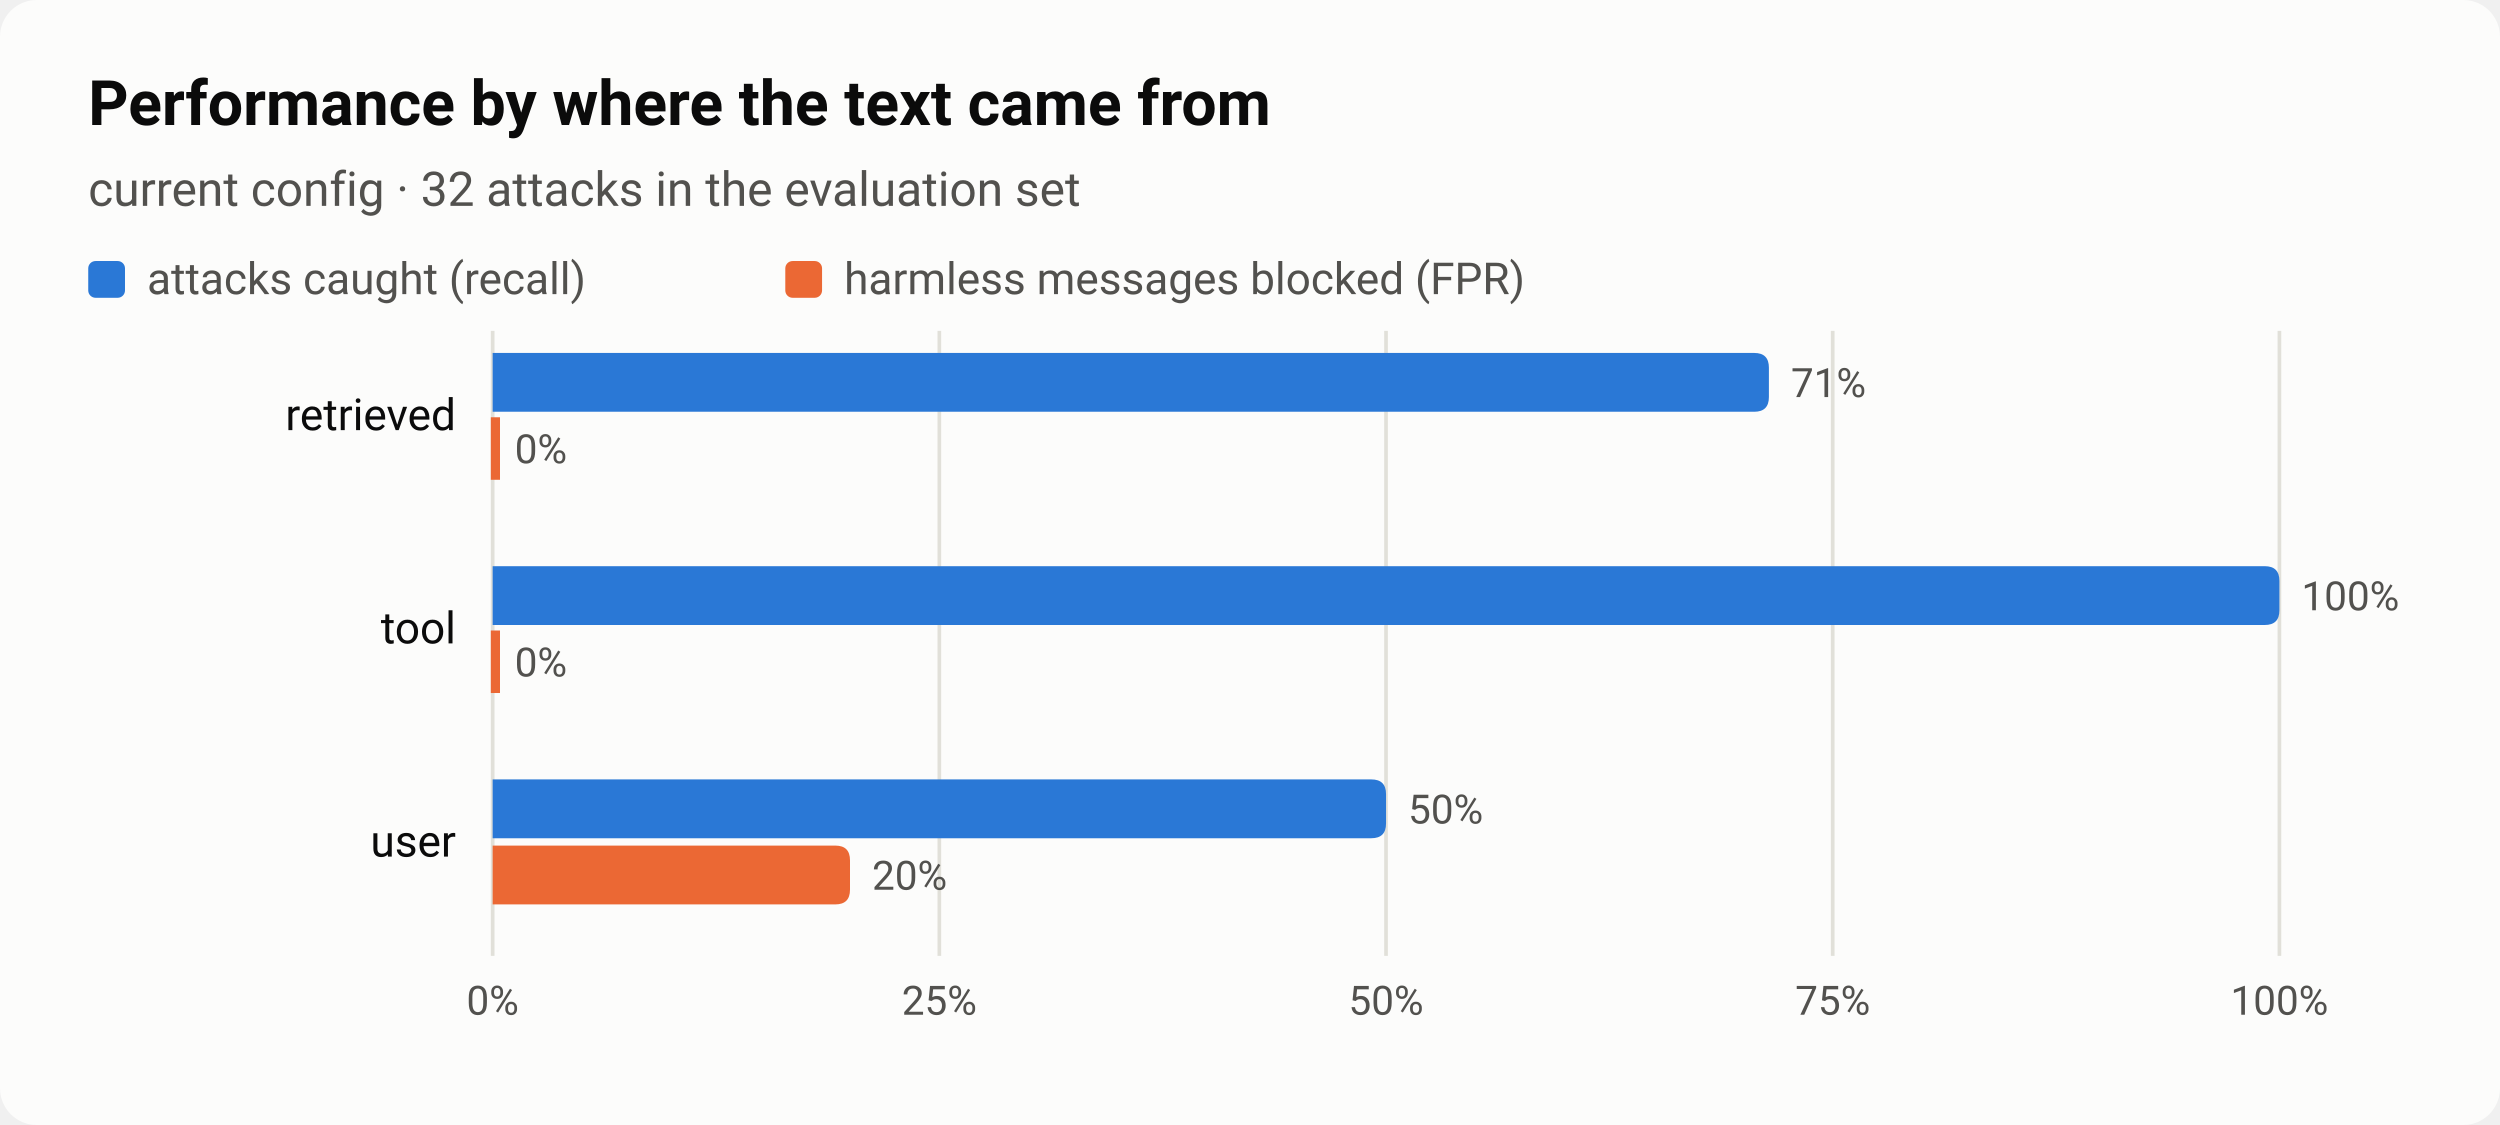
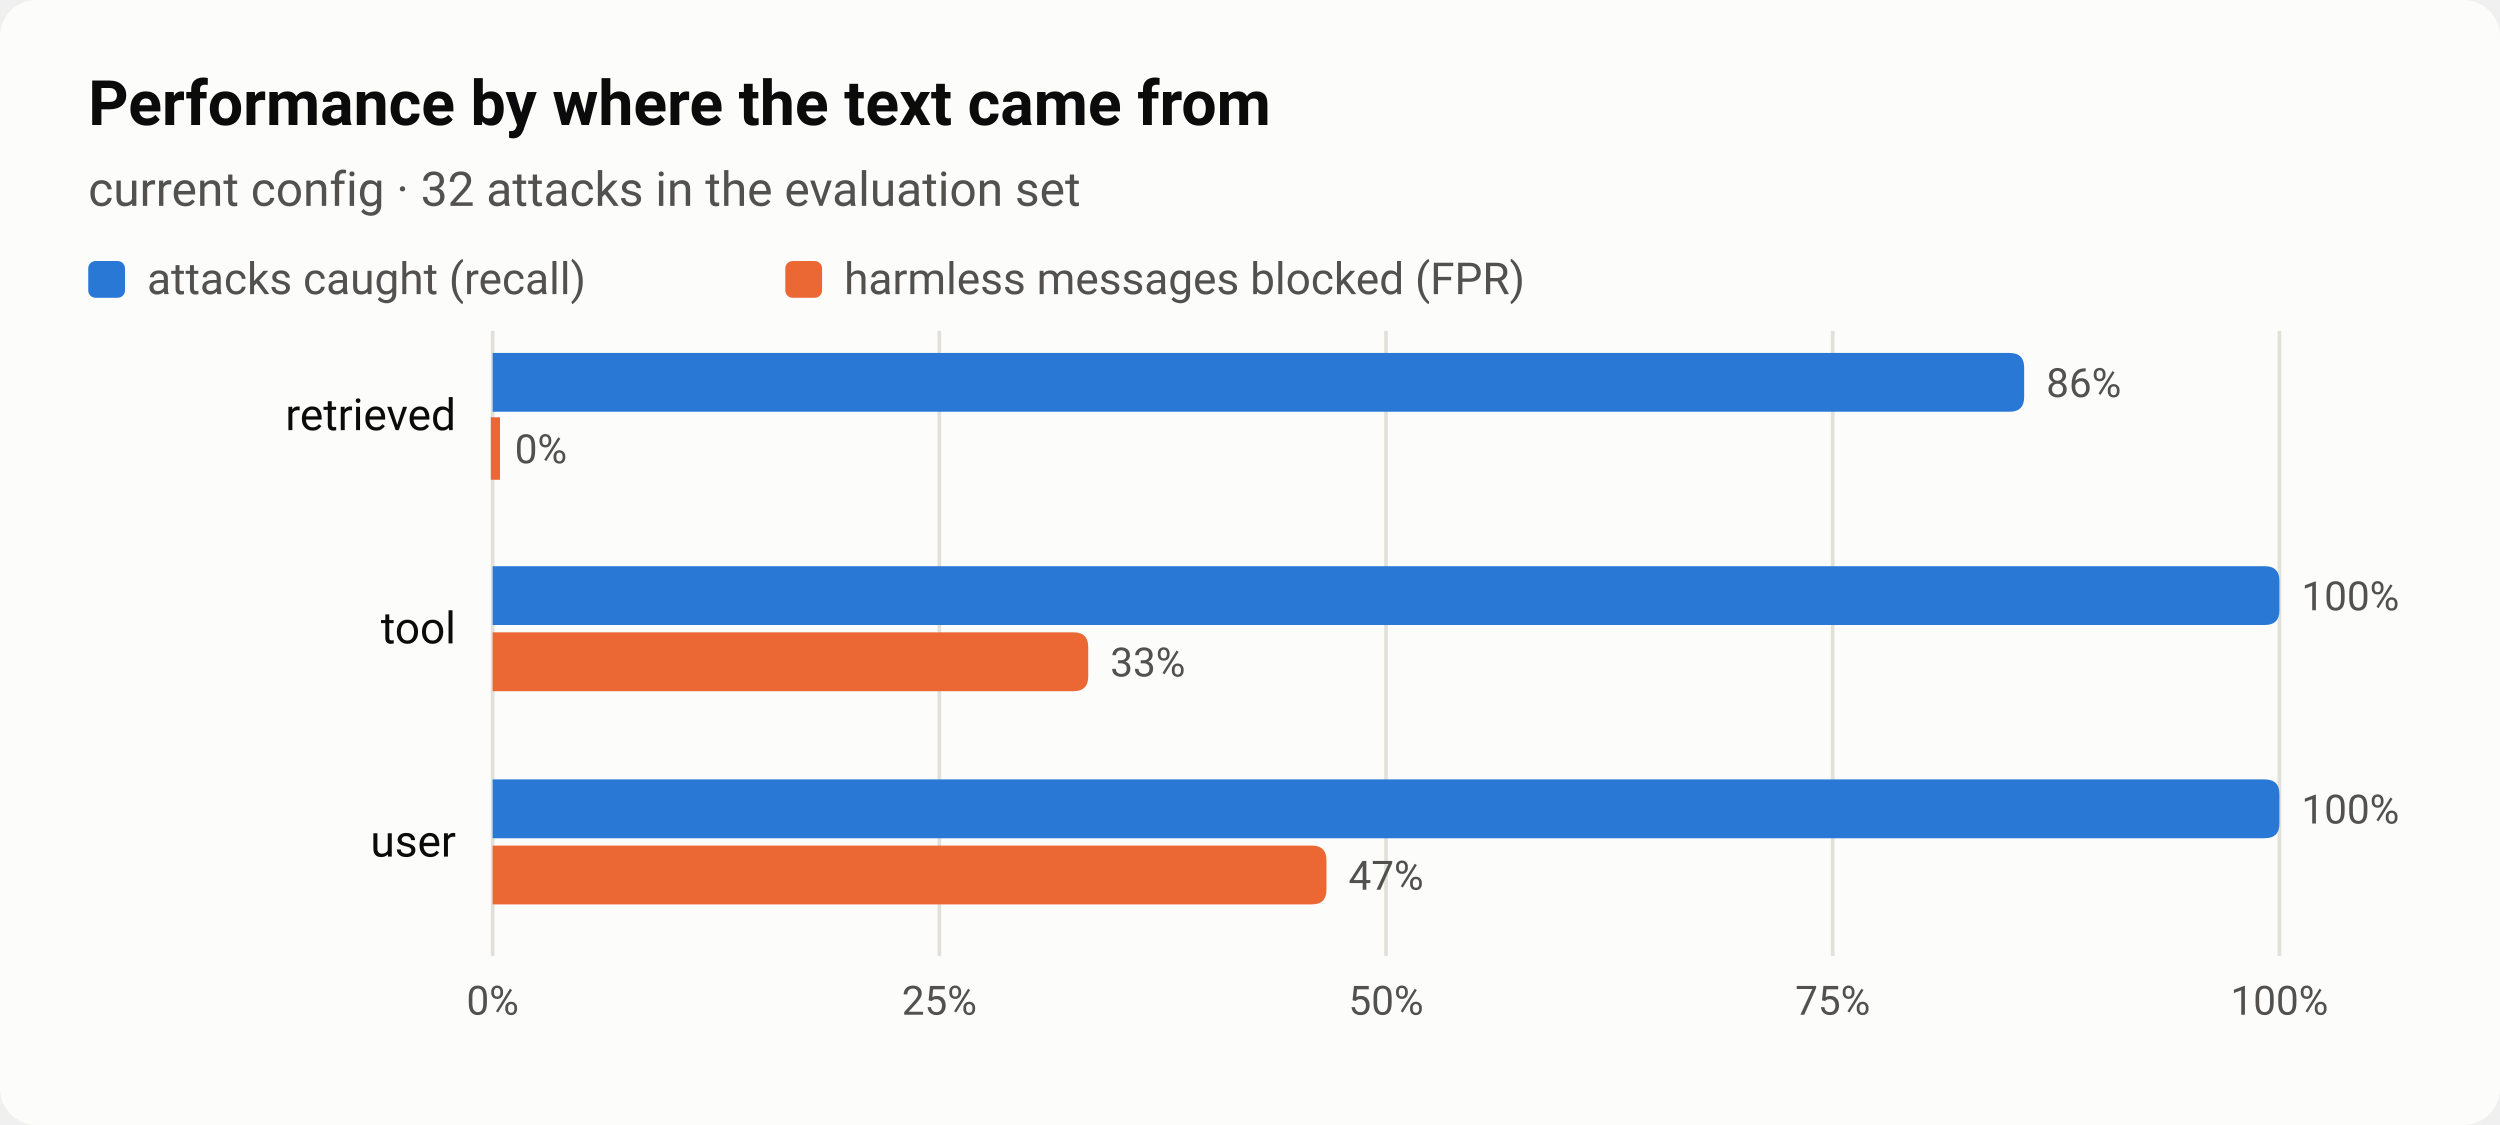
<svg xmlns="http://www.w3.org/2000/svg" viewBox="0 0 680 306" width="100%" role="img" aria-label="Performance by where the text came from">
  <style>
  .bg{fill:#fcfcfb}.t1{fill:#0b0b0b}.t2{fill:#52514e}.grid{stroke:#e1e0d9}
  .s1{fill:#2a78d6;stroke:#2a78d6}.s2{fill:#eb6834;stroke:#eb6834}.ring{stroke:#fcfcfb}
  .l1{fill:none;stroke:#2a78d6}.l2{fill:none;stroke:#eb6834}
  .ref{stroke:#8a8983}
  text{font-family:system-ui,-apple-system,'Segoe UI',Roboto,sans-serif}
  @media (prefers-color-scheme:dark){
    .bg{fill:#1a1a19}.t1{fill:#ffffff}.t2{fill:#c3c2b7}.grid{stroke:#2c2c2a}
    .s1{fill:#3987e5;stroke:#3987e5}.s2{fill:#d95926;stroke:#d95926}.ring{stroke:#1a1a19}
    .l1{stroke:#3987e5}.l2{stroke:#d95926}
    .ref{stroke:#8a8983}
  }
</style>
  <rect class="bg" width="680" height="306" rx="10" />
  <text class="t1" x="24" y="34" font-size="17" font-weight="650">Performance by where the text came from</text>
  <text class="t2" x="24" y="56" font-size="13">current config · 32 attacks in the evaluation set</text>
  <rect class="s1" x="24" y="71" width="10" height="10" rx="2" stroke-width="0" />
  <text class="t2" x="40" y="80" font-size="12">attacks caught (recall)</text>
  <rect class="s2" x="213.6" y="71" width="10" height="10" rx="2" stroke-width="0" />
  <text class="t2" x="229.6" y="80" font-size="12">harmless messages blocked (FPR)</text>
  <line class="grid" x1="134.0" x2="134.0" y1="90" y2="260" stroke-width="1" />
  <text class="t2" x="134.0" y="276" font-size="11" text-anchor="middle">0%</text>
  <line class="grid" x1="255.5" x2="255.5" y1="90" y2="260" stroke-width="1" />
  <text class="t2" x="255.5" y="276" font-size="11" text-anchor="middle">25%</text>
  <line class="grid" x1="377.0" x2="377.0" y1="90" y2="260" stroke-width="1" />
  <text class="t2" x="377.0" y="276" font-size="11" text-anchor="middle">50%</text>
  <line class="grid" x1="498.5" x2="498.5" y1="90" y2="260" stroke-width="1" />
  <text class="t2" x="498.5" y="276" font-size="11" text-anchor="middle">75%</text>
  <line class="grid" x1="620.0" x2="620.0" y1="90" y2="260" stroke-width="1" />
  <text class="t2" x="620.0" y="276" font-size="11" text-anchor="middle">100%</text>
  <text class="t1" x="124" y="117" font-size="12" text-anchor="end">retrieved</text>
-   <path class="s1" d="M134,96 H477.143 Q481.143,96 481.143,100 V108 Q481.143,112 477.143,112 H134 Z" stroke-width="0" />
-   <text class="t2" x="487.143" y="108" font-size="11">71%</text>
+   <path class="s1" d="M134,96 H546.571 Q550.571,96 550.571,100 V108 Q550.571,112 546.571,112 H134 Z" stroke-width="0" />
+   <text class="t2" x="556.571" y="108" font-size="11">86%</text>
  <rect class="s2" x="134" y="114" width="1.5" height="16" />
  <text class="t2" x="140" y="126" font-size="11">0%</text>
  <text class="t1" x="124" y="175" font-size="12" text-anchor="end">tool</text>
  <path class="s1" d="M134,154 H616.0 Q620.0,154 620.0,158 V166 Q620.0,170 616.0,170 H134 Z" stroke-width="0" />
  <text class="t2" x="626.0" y="166" font-size="11">100%</text>
-   <rect class="s2" x="134" y="172" width="1.5" height="16" />
-   <text class="t2" x="140" y="184" font-size="11">0%</text>
+   <path class="s2" d="M134,172 H292.0 Q296.0,172 296.0,176 V184 Q296.0,188 292.0,188 H134 Z" stroke-width="0" />
+   <text class="t2" x="302.0" y="184" font-size="11">33%</text>
  <text class="t1" x="124" y="233" font-size="12" text-anchor="end">user</text>
-   <path class="s1" d="M134,212 H373.0 Q377.0,212 377.0,216 V224 Q377.0,228 373.0,228 H134 Z" stroke-width="0" />
-   <text class="t2" x="383.0" y="224" font-size="11">50%</text>
-   <path class="s2" d="M134,230 H227.2 Q231.2,230 231.2,234 V242 Q231.2,246 227.2,246 H134 Z" stroke-width="0" />
-   <text class="t2" x="237.2" y="242" font-size="11">20%</text>
+   <path class="s1" d="M134,212 H616.0 Q620.0,212 620.0,216 V224 Q620.0,228 616.0,228 H134 Z" stroke-width="0" />
+   <text class="t2" x="626.0" y="224" font-size="11">100%</text>
+   <path class="s2" d="M134,230 H356.8 Q360.8,230 360.8,234 V242 Q360.8,246 356.8,246 H134 Z" stroke-width="0" />
+   <text class="t2" x="366.8" y="242" font-size="11">47%</text>
</svg>
